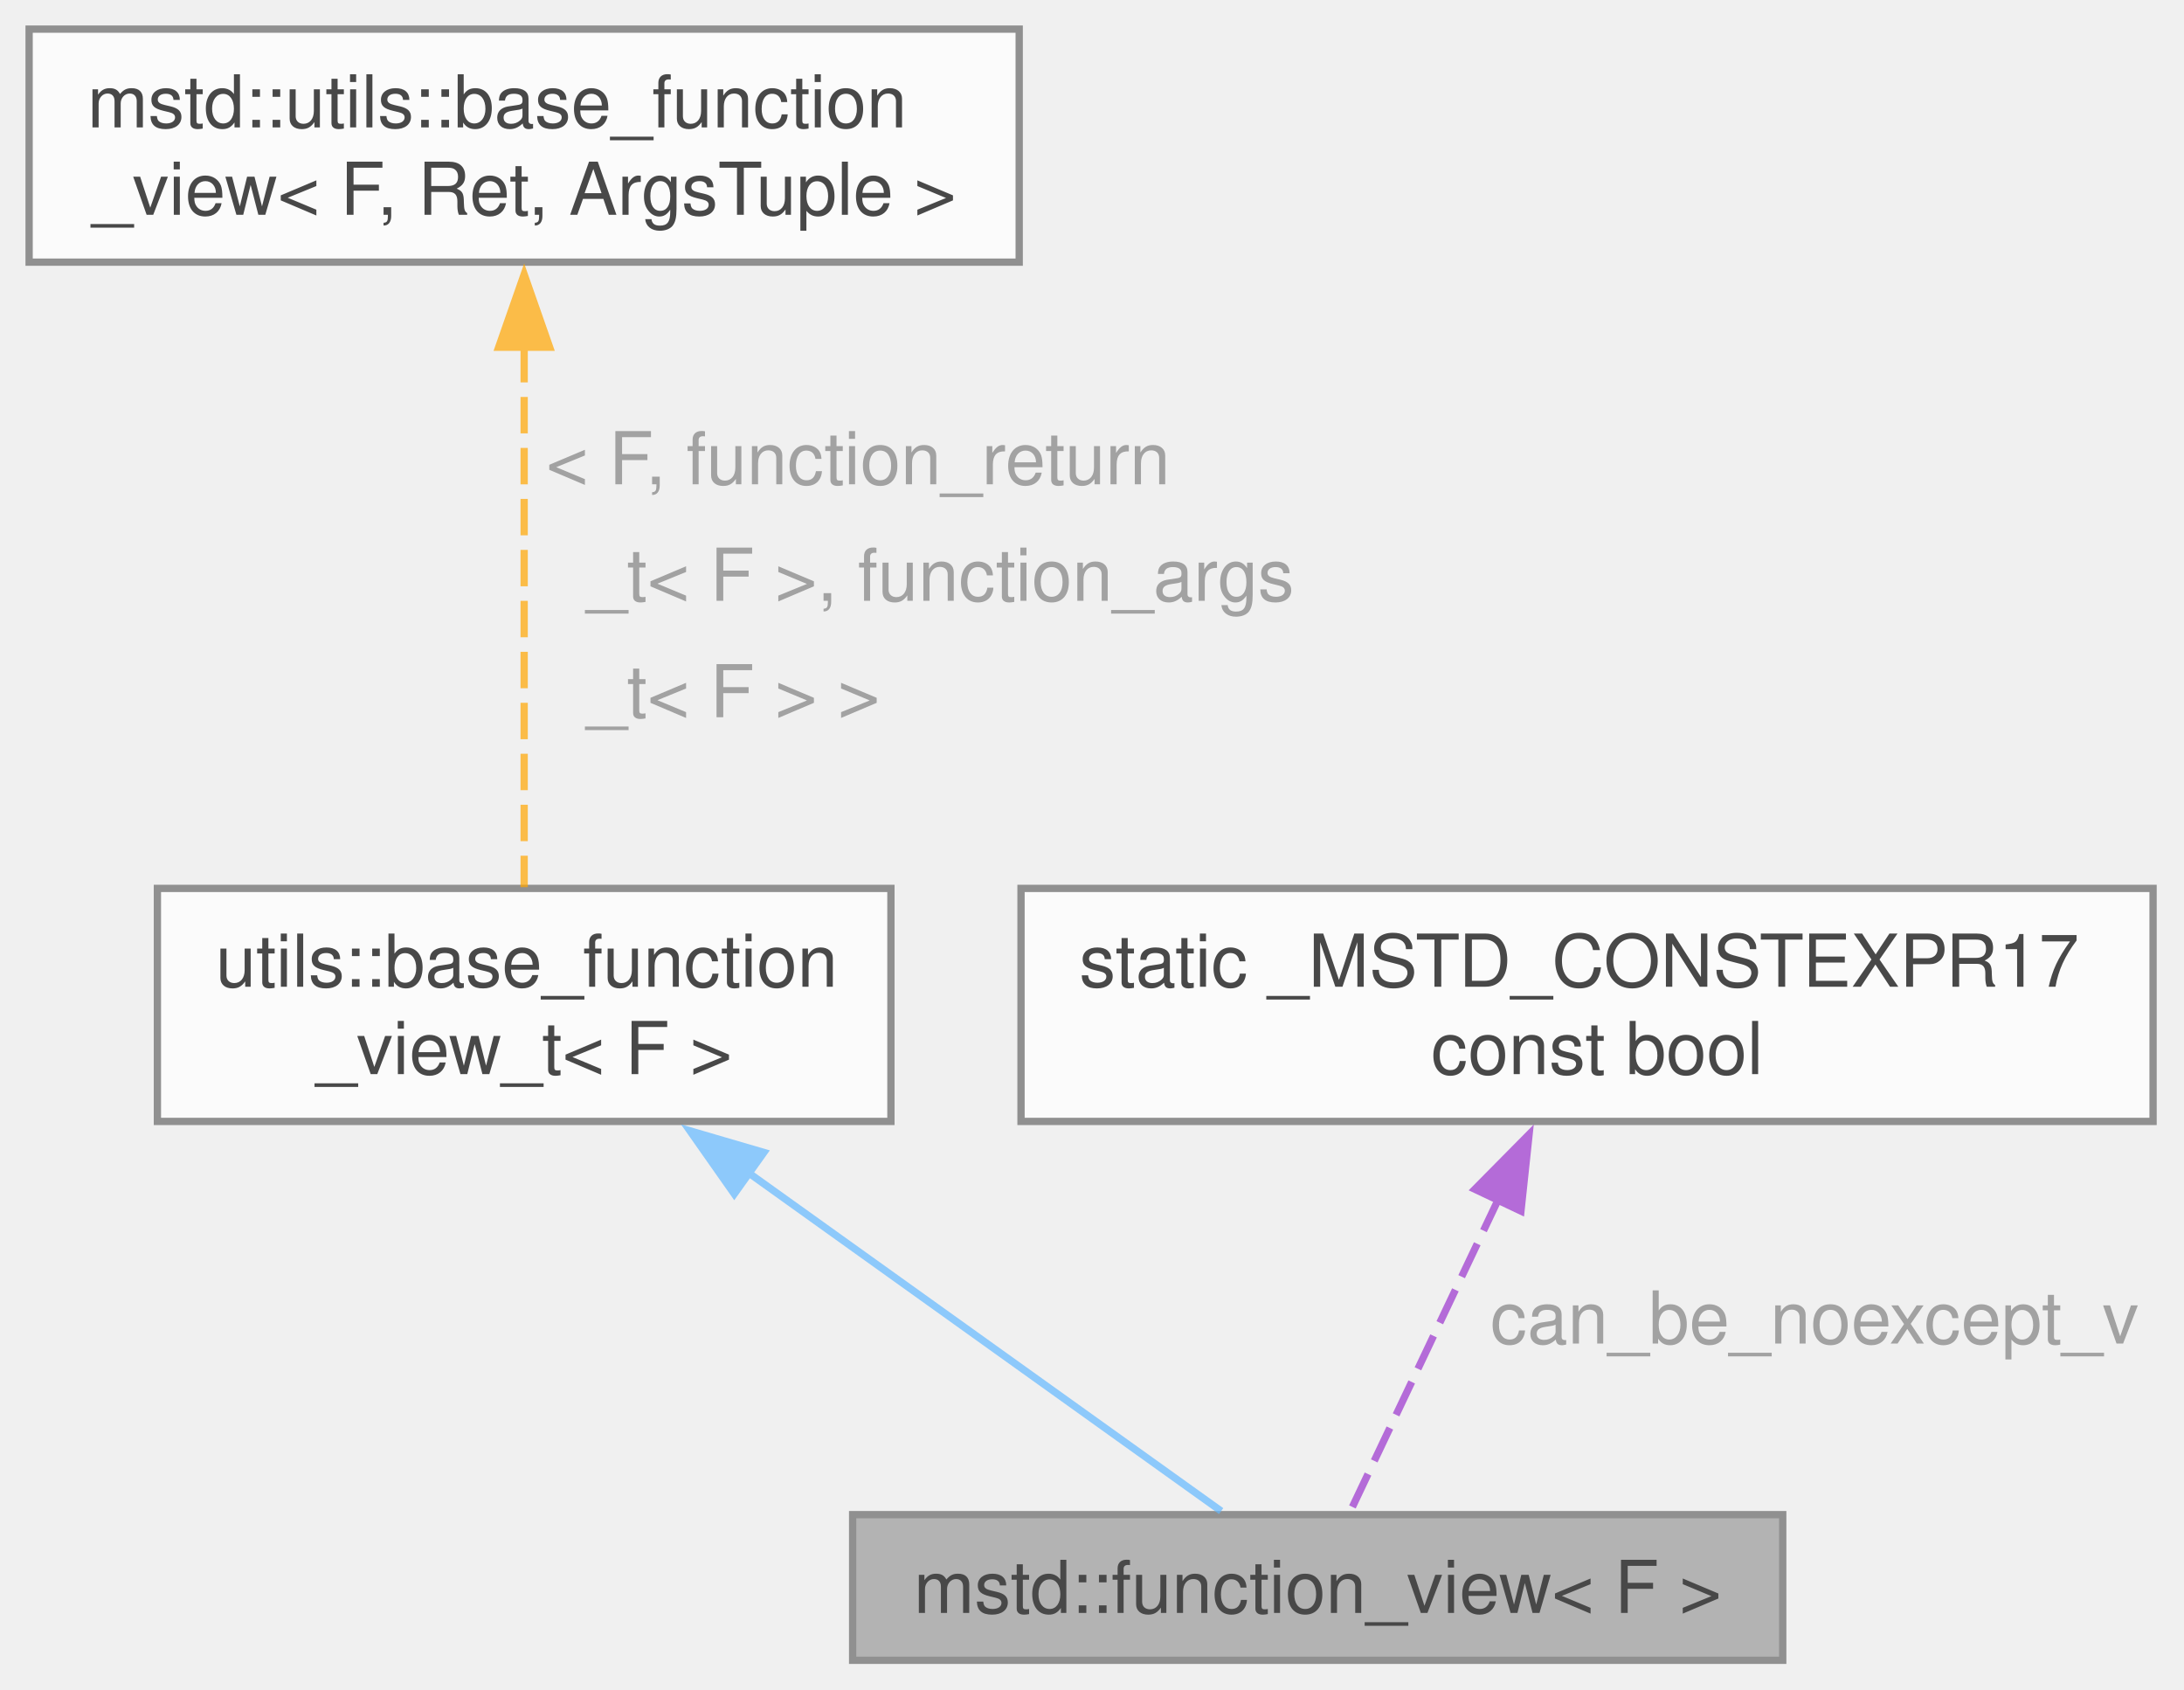
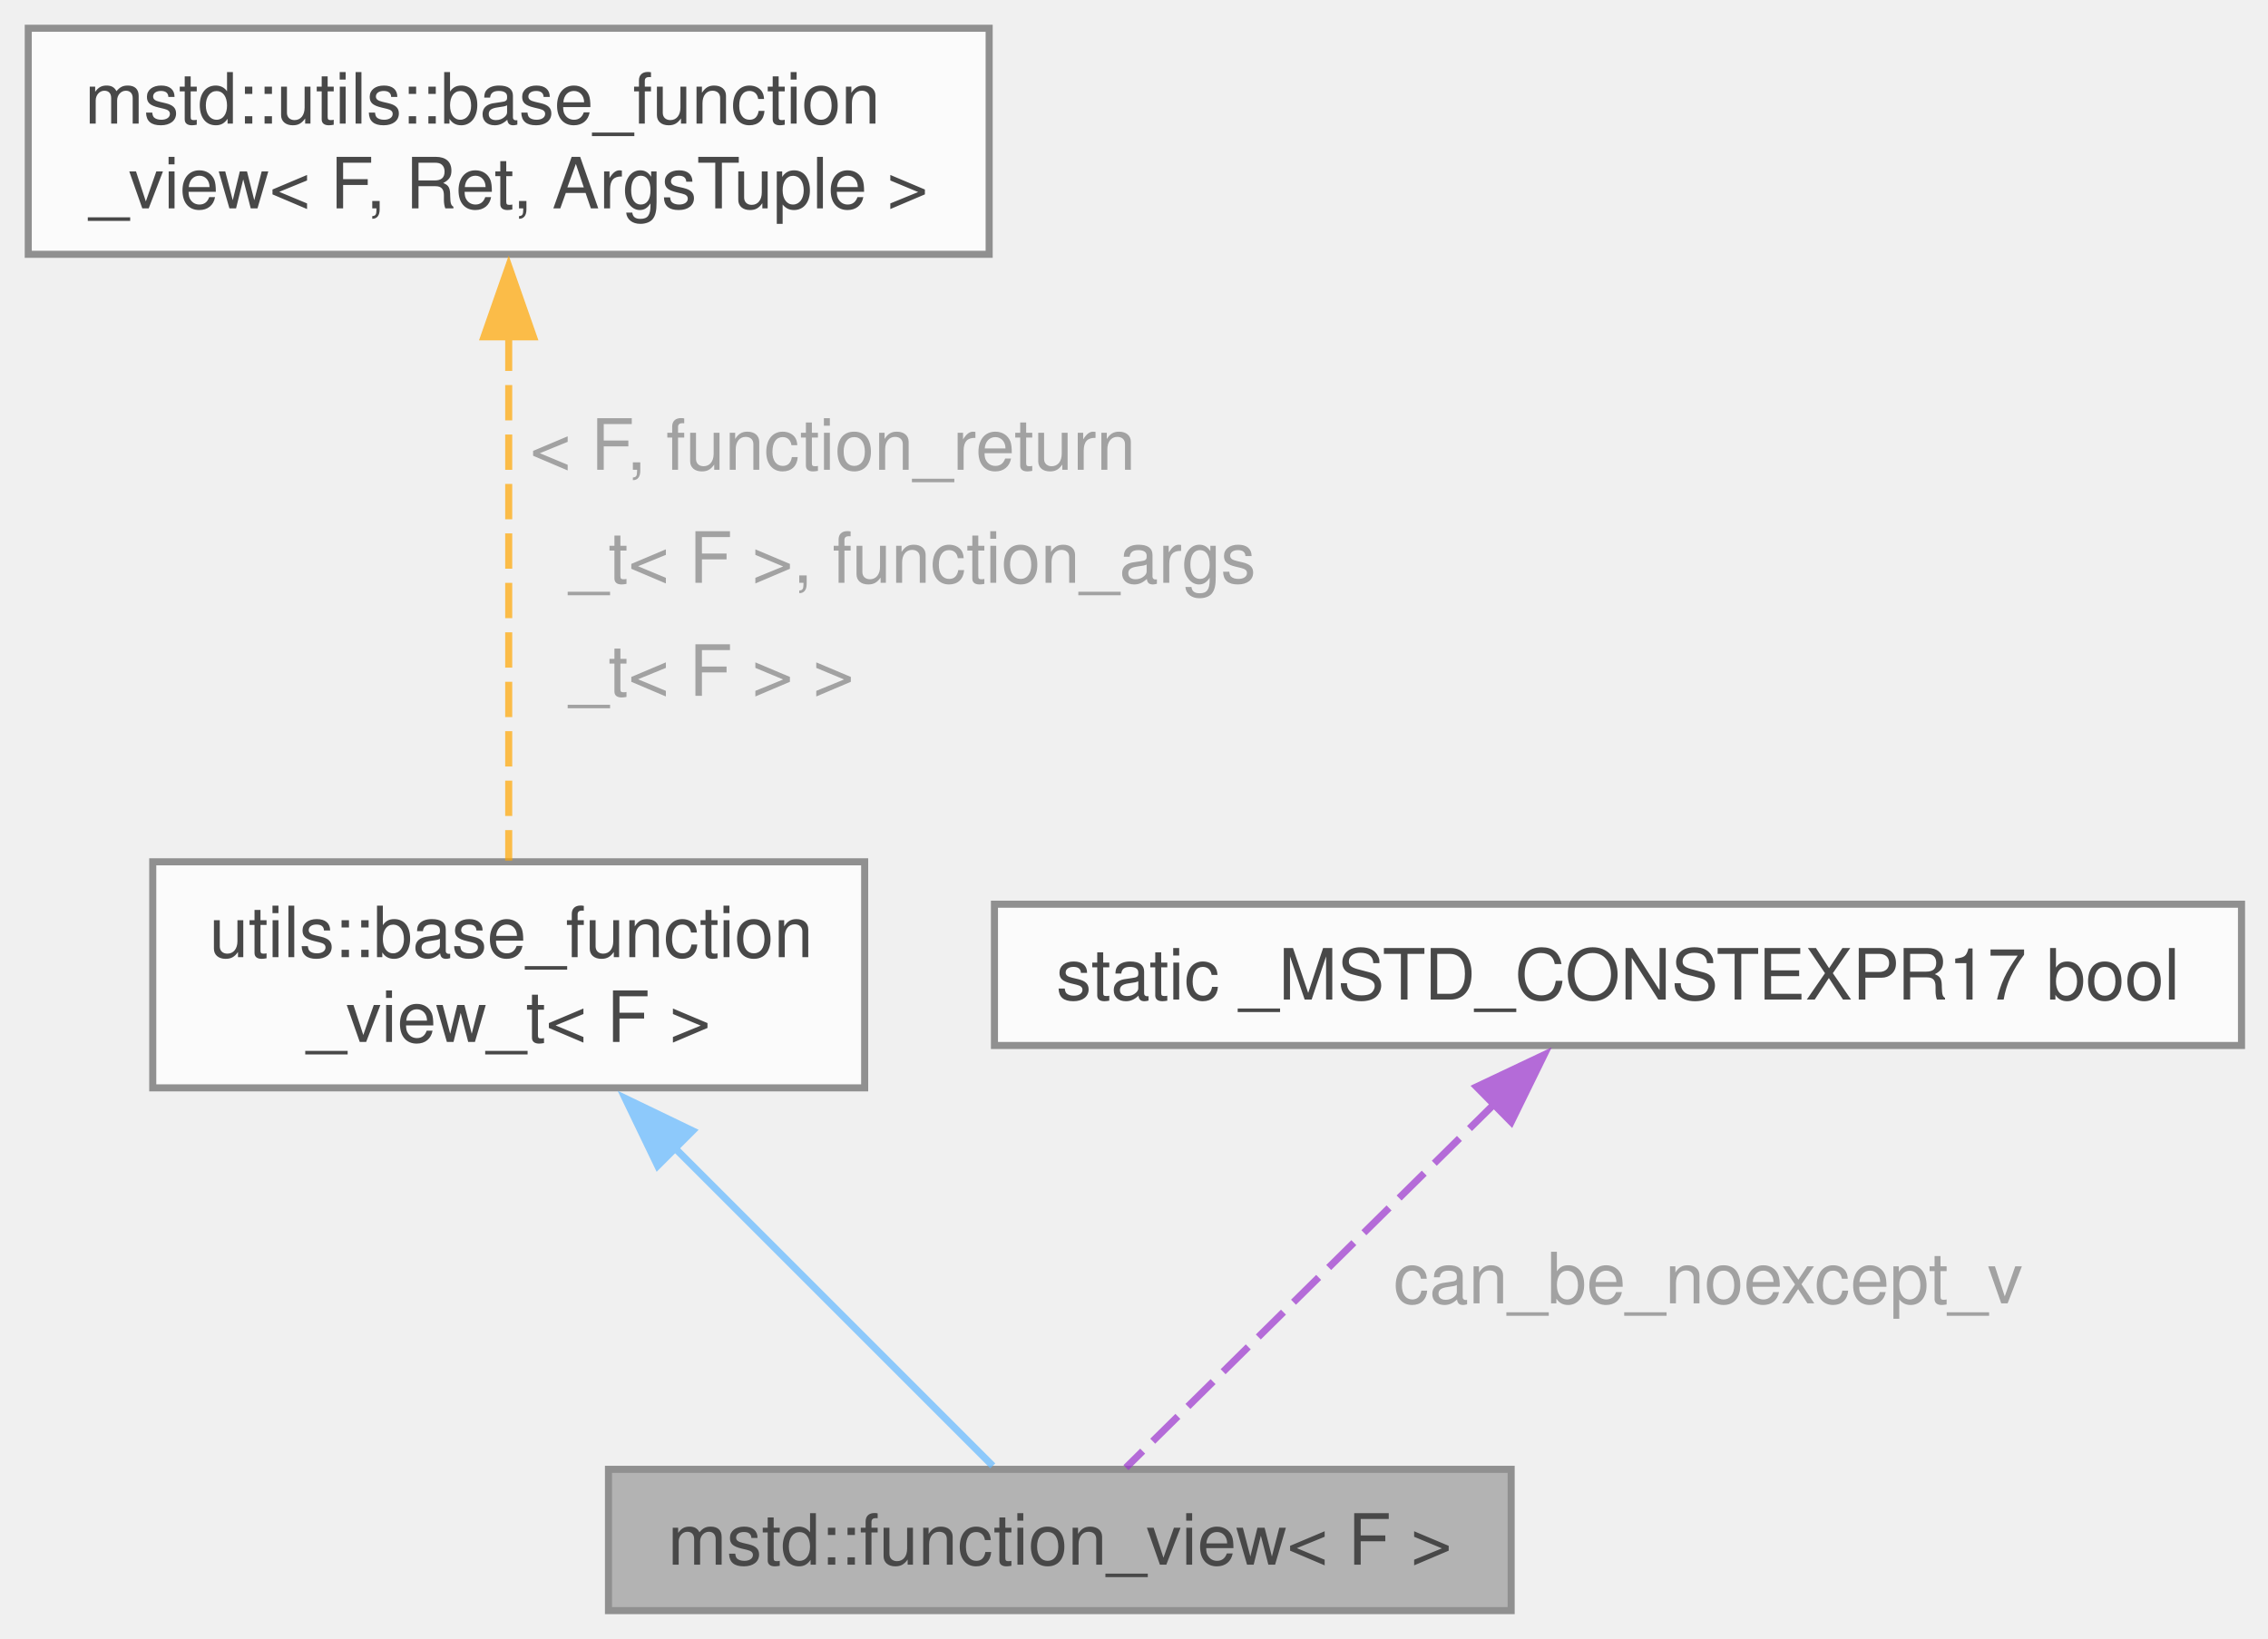
- <svg xmlns="http://www.w3.org/2000/svg" xmlns:xlink="http://www.w3.org/1999/xlink" width="300pt" height="232pt" viewBox="0.00 0.00 300.00 232.00">
+ <svg xmlns="http://www.w3.org/2000/svg" xmlns:xlink="http://www.w3.org/1999/xlink" width="321pt" height="232pt" viewBox="0.00 0.00 321.00 232.00">
  <svg id="main" version="1.1" xml:space="preserve">
    <style type="text/css">
.node, .edge {opacity: 0.7;}
.node.selected, .edge.selected {opacity: 1;}
.edge:hover path { stroke: red; }
.edge:hover polygon { stroke: red; fill: red; }
</style>
    <svg id="graph" class="graph">
      <g id="graph0" class="graph" transform="scale(1 1) rotate(0) translate(4 228)">
        <g id="Node000001" class="node">
          <g id="a_Node000001">
            <a xlink:title=" ">
-               <polygon fill="#999999" stroke="#666666" points="240.88,-20 113.12,-20 113.12,0 240.88,0 240.88,-20" />
-               <text xml:space="preserve" text-anchor="middle" x="177" y="-6.5" font-family="Helvetica,sans-Serif" font-size="10.00">mstd::function_view&lt; F &gt;</text>
+               <polygon fill="#999999" stroke="#666666" points="209.88,-20 82.12,-20 82.12,0 209.88,0 209.88,-20" />
+               <text xml:space="preserve" text-anchor="middle" x="146" y="-6.5" font-family="Helvetica,sans-Serif" font-size="10.00">mstd::function_view&lt; F &gt;</text>
            </a>
          </g>
        </g>
        <g id="Node000002" class="node">
          <g id="a_Node000002">
            <a xlink:href="../../d0/dec/structmstd_1_1utils_1_1base__function__view.html" target="_top" xlink:title=" ">
              <polygon fill="white" stroke="#666666" points="118.38,-106 17.62,-106 17.62,-74 118.38,-74 118.38,-106" />
              <text xml:space="preserve" text-anchor="start" x="25.62" y="-92.5" font-family="Helvetica,sans-Serif" font-size="10.00">utils::base_function</text>
              <text xml:space="preserve" text-anchor="middle" x="68" y="-80.5" font-family="Helvetica,sans-Serif" font-size="10.00">_view_t&lt; F &gt;</text>
            </a>
          </g>
        </g>
        <g id="edge1_Node000001_Node000002" class="edge">
          <g id="a_edge1_Node000001_Node000002">
            <a xlink:title=" ">
-               <path fill="none" stroke="#63b8ff" d="M98.88,-66.9C120.29,-51.58 147.73,-31.94 163.74,-20.49" />
-               <polygon fill="#63b8ff" stroke="#63b8ff" points="96.86,-64.04 90.77,-72.71 100.93,-69.74 96.86,-64.04" />
+               <path fill="none" stroke="#63b8ff" d="M91.35,-65.65C106.48,-50.52 125.37,-31.63 136.51,-20.49" />
+               <polygon fill="#63b8ff" stroke="#63b8ff" points="89.08,-62.97 84.48,-72.52 94.03,-67.92 89.08,-62.97" />
            </a>
          </g>
        </g>
        <g id="Node000003" class="node">
          <g id="a_Node000003">
            <a xlink:href="../../d0/dec/structmstd_1_1utils_1_1base__function__view.html" target="_top" xlink:title=" ">
              <polygon fill="white" stroke="#666666" points="136,-224 0,-224 0,-192 136,-192 136,-224" />
              <text xml:space="preserve" text-anchor="start" x="8" y="-210.5" font-family="Helvetica,sans-Serif" font-size="10.00">mstd::utils::base_function</text>
              <text xml:space="preserve" text-anchor="middle" x="68" y="-198.5" font-family="Helvetica,sans-Serif" font-size="10.00">_view&lt; F, Ret, ArgsTuple &gt;</text>
            </a>
          </g>
        </g>
        <g id="edge2_Node000002_Node000003" class="edge">
          <g id="a_edge2_Node000002_Node000003">
            <a xlink:title=" ">
              <path fill="none" stroke="orange" stroke-dasharray="5,2" d="M68,-180.49C68,-157.49 68,-125.02 68,-106.17" />
              <polygon fill="orange" stroke="orange" points="64.5,-180.32 68,-190.32 71.5,-180.32 64.5,-180.32" />
            </a>
          </g>
          <text xml:space="preserve" text-anchor="start" x="71" y="-161.5" font-family="Helvetica,sans-Serif" font-size="10.00" fill="grey">&lt; F, function_return</text>
          <text xml:space="preserve" text-anchor="start" x="71" y="-145.5" font-family="Helvetica,sans-Serif" font-size="10.00" fill="grey">  _t&lt; F &gt;, function_args</text>
          <text xml:space="preserve" text-anchor="start" x="71" y="-129.5" font-family="Helvetica,sans-Serif" font-size="10.00" fill="grey">  _t&lt; F &gt; &gt;</text>
        </g>
        <g id="Node000004" class="node">
          <g id="a_Node000004">
            <a xlink:title=" ">
-               <polygon fill="white" stroke="#666666" points="291.75,-106 136.25,-106 136.25,-74 291.75,-74 291.75,-106" />
-               <text xml:space="preserve" text-anchor="start" x="144.25" y="-92.5" font-family="Helvetica,sans-Serif" font-size="10.00">static _MSTD_CONSTEXPR17</text>
-               <text xml:space="preserve" text-anchor="middle" x="214" y="-80.5" font-family="Helvetica,sans-Serif" font-size="10.00"> const bool</text>
+               <polygon fill="white" stroke="#666666" points="313.25,-100 136.75,-100 136.75,-80 313.25,-80 313.25,-100" />
+               <text xml:space="preserve" text-anchor="middle" x="225" y="-86.5" font-family="Helvetica,sans-Serif" font-size="10.00">static _MSTD_CONSTEXPR17 bool</text>
            </a>
          </g>
        </g>
        <g id="edge3_Node000001_Node000004" class="edge">
          <g id="a_edge3_Node000001_Node000004">
            <a xlink:title=" ">
-               <path fill="none" stroke="#9a32cd" stroke-dasharray="5,2" d="M201.92,-63.52C194.93,-48.79 186.54,-31.12 181.5,-20.49" />
-               <polygon fill="#9a32cd" stroke="#9a32cd" points="198.59,-64.69 206.04,-72.22 204.92,-61.69 198.59,-64.69" />
+               <path fill="none" stroke="#9a32cd" stroke-dasharray="5,2" d="M207.54,-71.76C191.45,-55.87 168.18,-32.9 155.36,-20.24" />
+               <polygon fill="#9a32cd" stroke="#9a32cd" points="204.98,-74.15 214.55,-78.68 209.89,-69.17 204.98,-74.15" />
            </a>
          </g>
-           <text xml:space="preserve" text-anchor="start" x="200.72" y="-43.5" font-family="Helvetica,sans-Serif" font-size="10.00" fill="grey">can_be_noexcept_v</text>
+           <text xml:space="preserve" text-anchor="start" x="193.23" y="-43.5" font-family="Helvetica,sans-Serif" font-size="10.00" fill="grey">can_be_noexcept_v</text>
        </g>
      </g>
    </svg>
  </svg>
  <style type="text/css">

[data-mouse-over-selected='false'] { opacity: 0.7; }
[data-mouse-over-selected='true']  { opacity: 1.0; }

</style>
</svg>
